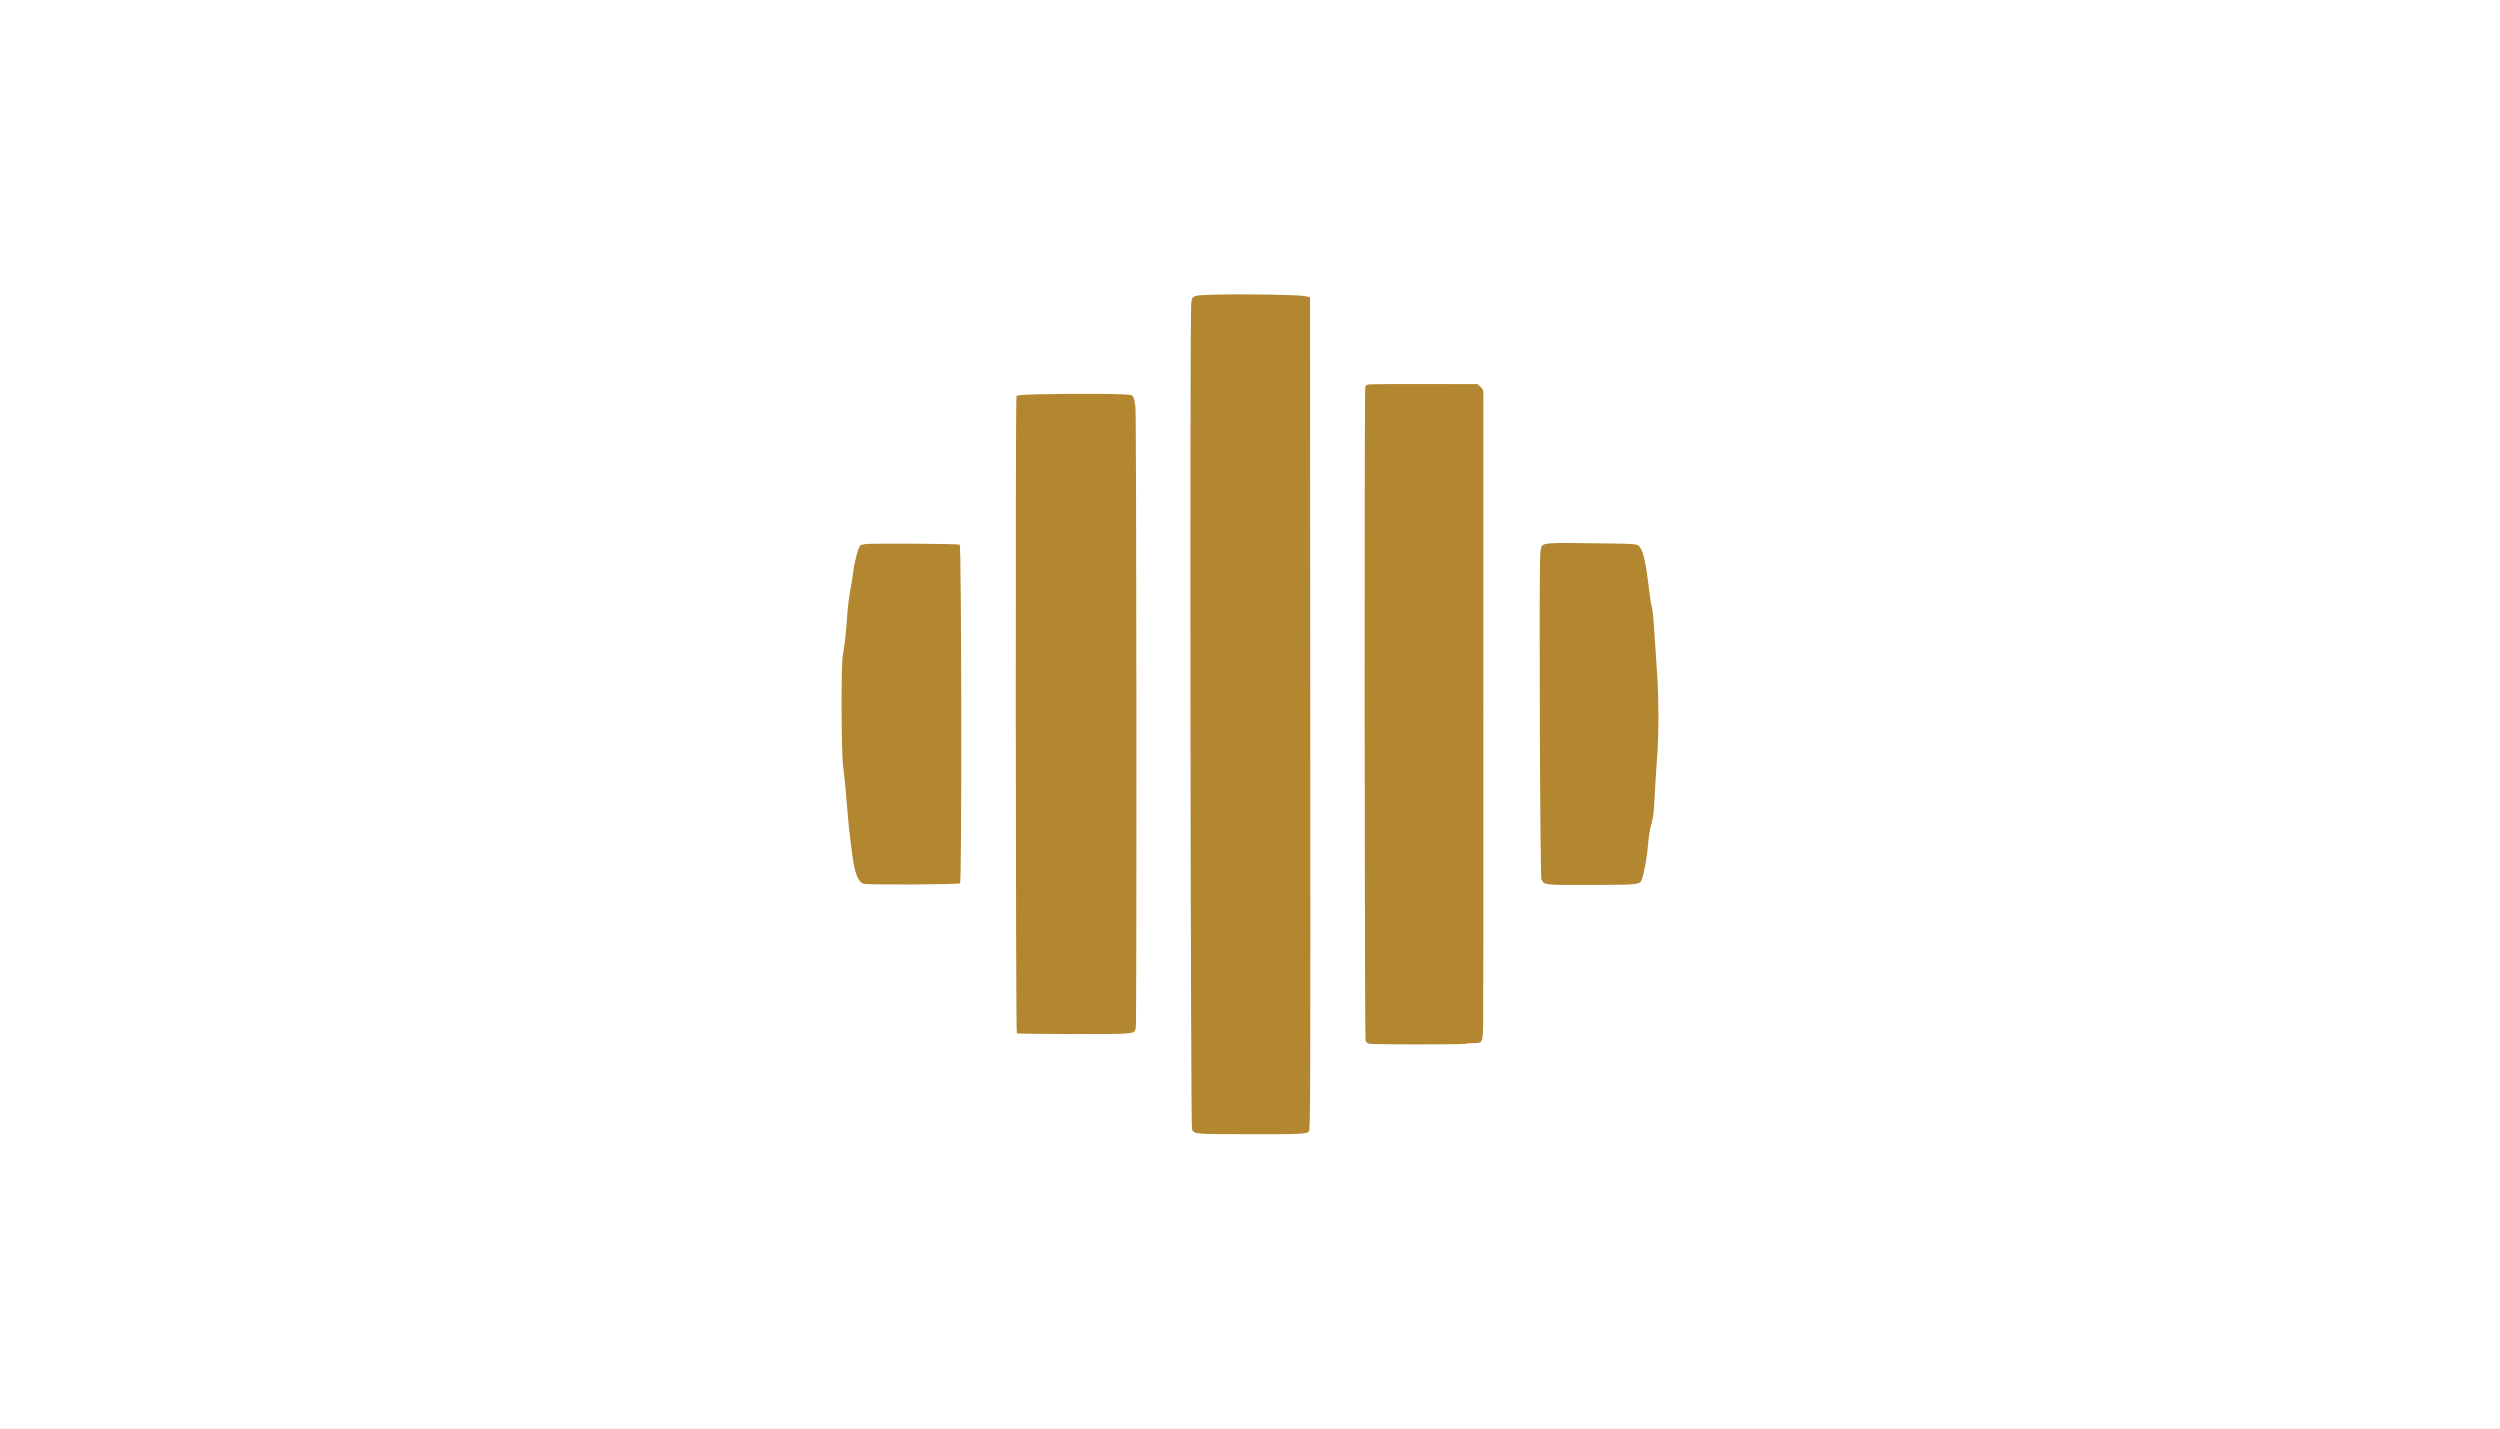
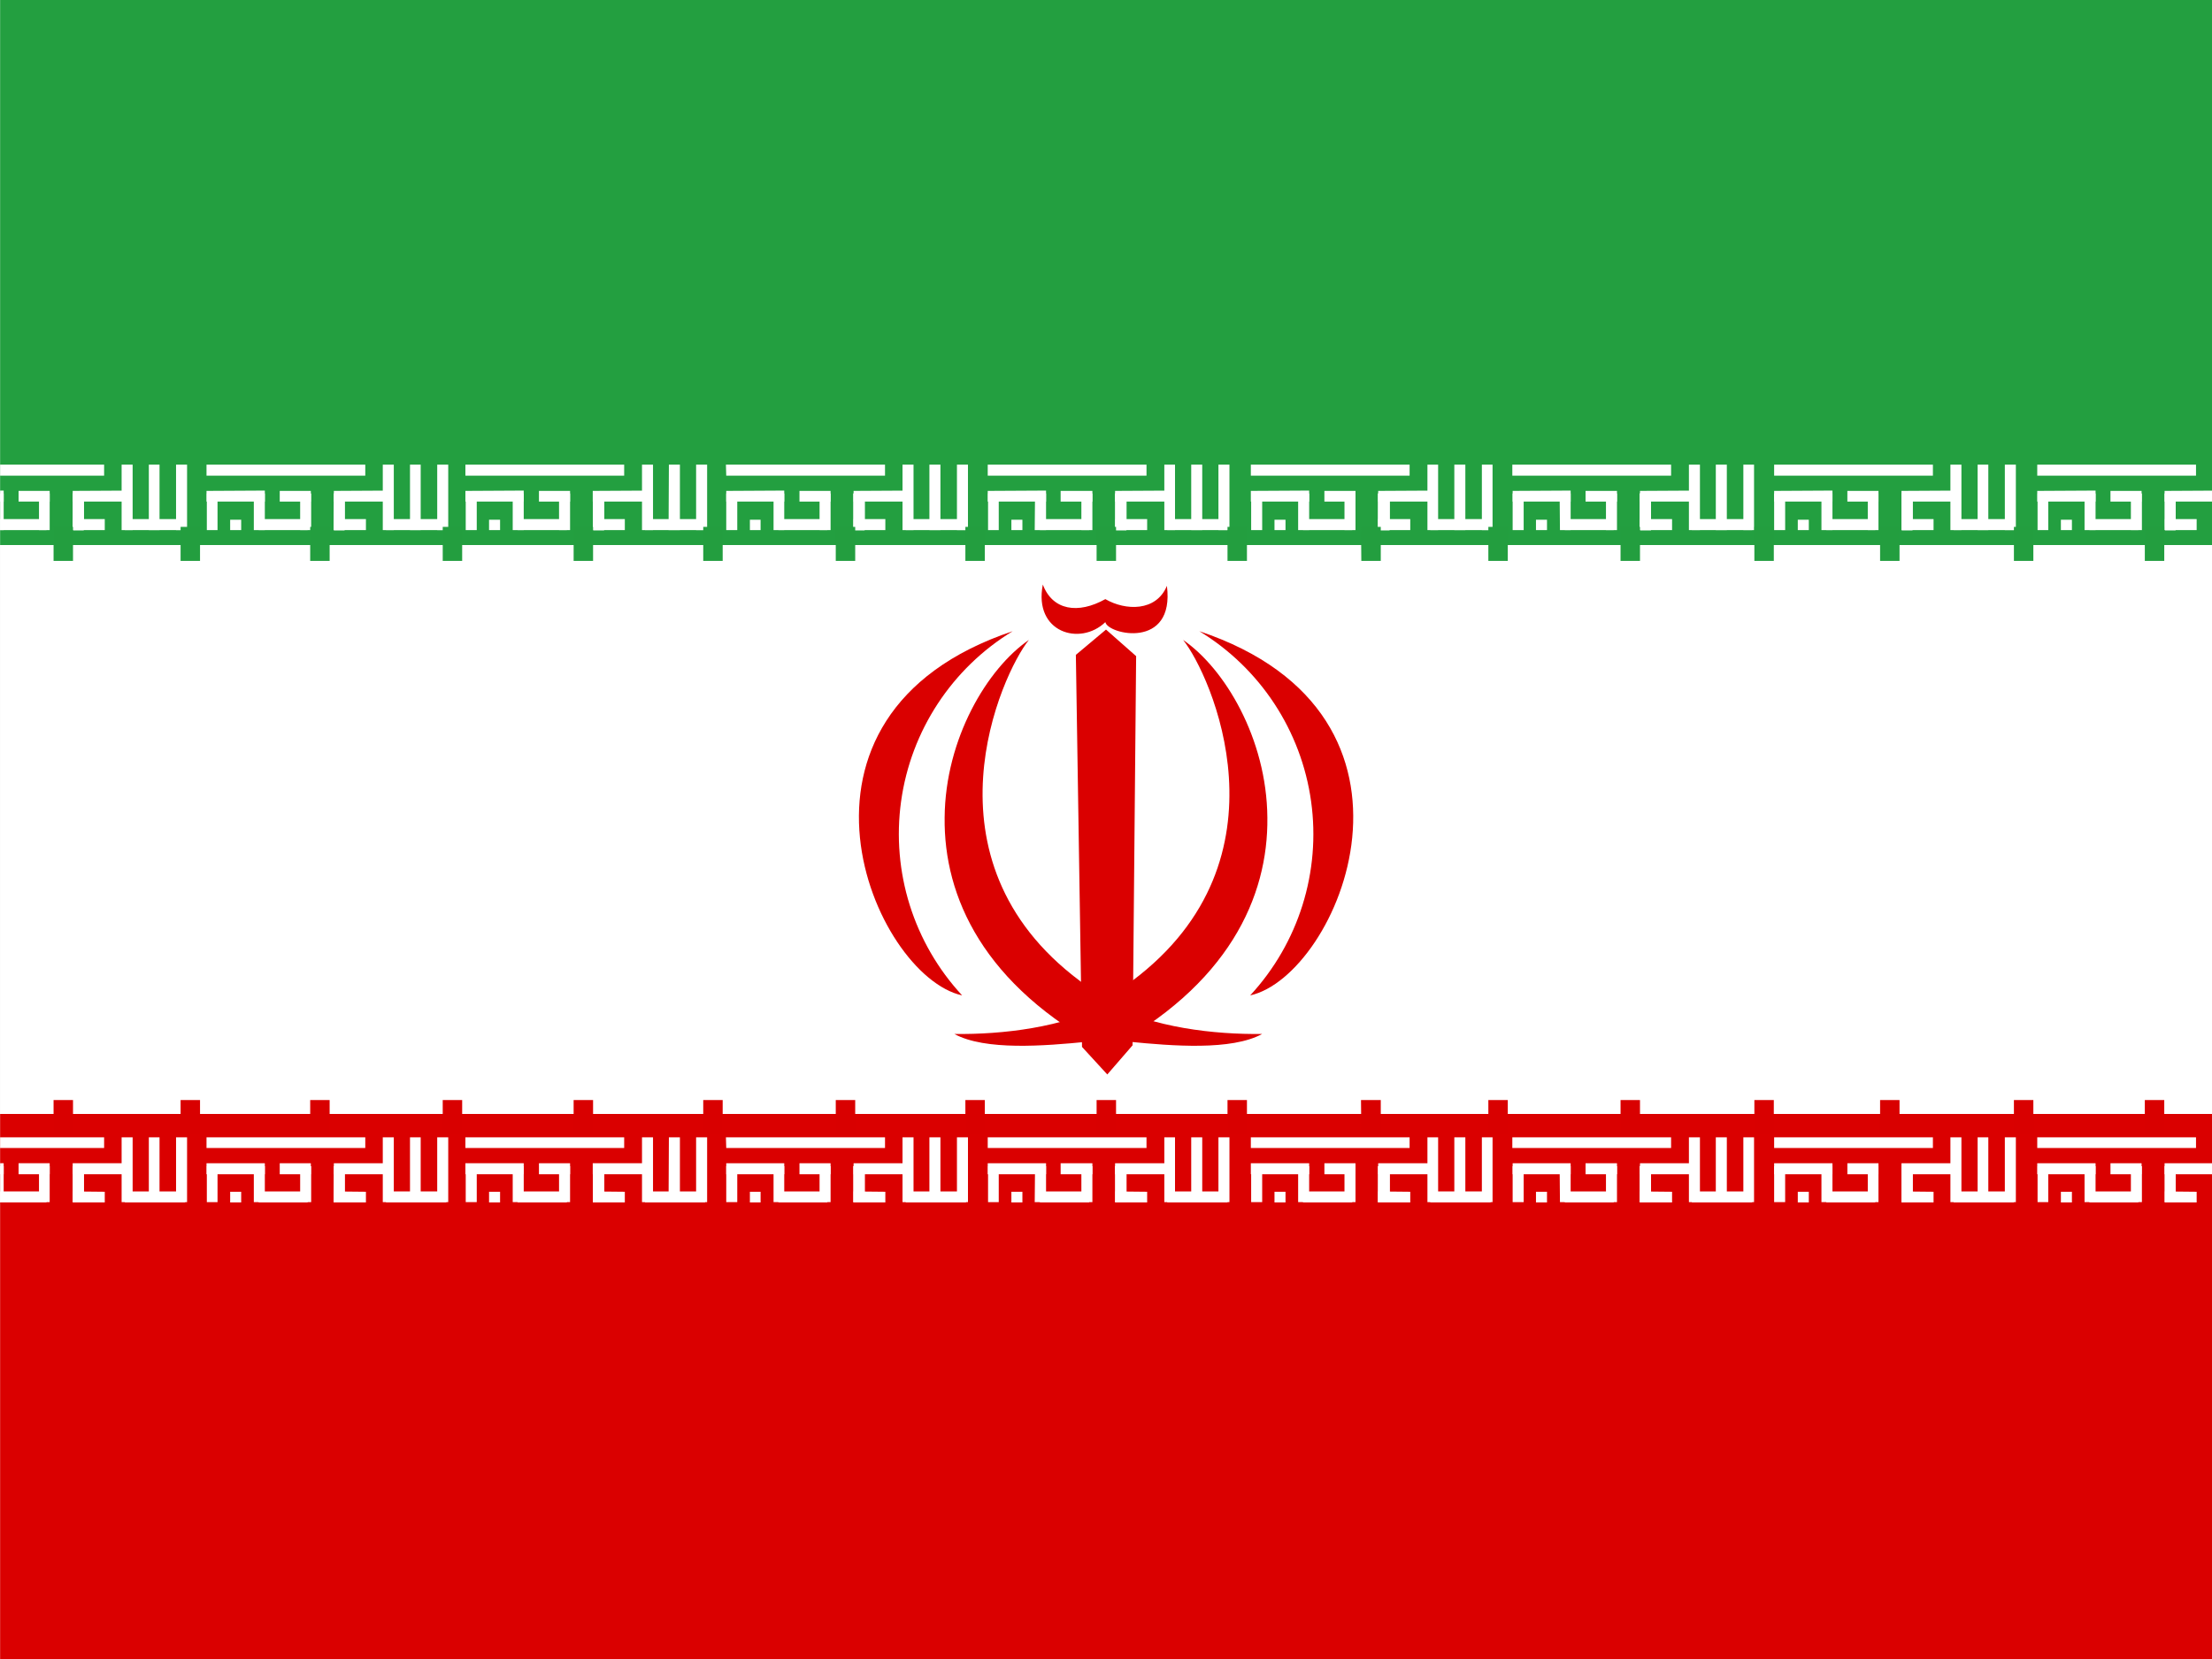
- <svg xmlns="http://www.w3.org/2000/svg" width="630" height="360" version="1.1" id="svg903">
-   <defs id="defs907" />
-   <g id="g1088">
-     <rect fill="#da0000" style="fill:#ffffff;fill-opacity:1" id="rect863" height="360" width="630" />
-     <g style="stroke-width:1.641" transform="matrix(0.6092809,0,0,0.6092809,192.548,44.28809)" id="svgg">
-       <path style="fill:#b38630;fill-rule:evenodd;stroke:none;stroke-width:1.641" id="path0" d="m 186.8,49.17 c -9.917,0.278 -9.79,0.229 -10.138,3.912 -0.622,6.594 -0.288,340.107 0.342,341.326 1.033,1.998 0.869,1.984 23.264,2.015 21.999,0.031 24.088,-0.069 25.118,-1.207 0.561,-0.621 0.612,-17.527 0.518,-172.852 L 225.8,50.2 223.579,49.761 C 220.859,49.224 198.002,48.857 186.8,49.17 m 63.746,37.104 c -1.476,0.149 -1.681,0.3 -1.9,1.397 -0.415,2.072 -0.286,268.972 0.13,270.066 0.249,0.654 0.81,1.084 1.658,1.271 1.702,0.373 39.358,0.368 39.963,-0.006 0.259,-0.16 1.61,-0.285 3.002,-0.277 3.794,0.022 3.867,-0.121 4.026,-7.809 0.071,-3.474 0.106,-62.926 0.077,-132.116 -0.03,-69.19 -0.029,-126.811 0,-128.046 0.048,-2.01 -0.073,-2.368 -1.15,-3.4 L 295.148,86.2 273.674,86.154 c -11.811,-0.026 -22.218,0.028 -23.128,0.12 m -136.261,4.108 c -7.855,0.18 -9.581,0.323 -9.895,0.818 -0.476,0.752 -0.334,262.99 0.143,263.467 0.184,0.183 10.812,0.333 23.618,0.333 25.869,0 25.052,0.084 25.594,-2.623 0.441,-2.206 0.293,-253.894 -0.152,-256.777 -0.615,-3.992 -0.737,-4.342 -1.698,-4.857 -1.008,-0.541 -21.261,-0.735 -37.61,-0.361 M 326,152.003 c -4.575,0.311 -4.672,0.414 -4.987,5.29 -0.529,8.189 -0.062,132.821 0.501,133.807 1.333,2.333 1,2.298 20.72,2.228 20.079,-0.071 20.093,-0.073 20.927,-2.621 0.973,-2.969 2.068,-9.217 2.44,-13.912 0.217,-2.753 0.675,-5.993 1.017,-7.2 1.17,-4.131 1.369,-5.663 1.761,-13.524 0.216,-4.329 0.685,-11.741 1.042,-16.471 0.707,-9.365 0.615,-25.356 -0.206,-35.8 -0.242,-3.08 -0.682,-9.74 -0.977,-14.8 -0.296,-5.06 -0.75,-9.734 -1.01,-10.386 -0.26,-0.652 -0.82,-4.162 -1.245,-7.8 -1.416,-12.142 -2.66,-16.968 -4.645,-18.014 -0.913,-0.481 -3.238,-0.62 -11.738,-0.703 -5.83,-0.056 -12.85,-0.146 -15.6,-0.2 -2.75,-0.053 -6.35,-0.005 -8,0.106 m -284.083,0.343 c -1.036,0.158 -1.969,0.372 -2.073,0.476 -0.829,0.829 -2.4,6.496 -2.878,10.378 -0.311,2.53 -0.925,6.4 -1.364,8.6 -0.44,2.2 -0.979,6.61 -1.199,9.8 -0.543,7.895 -1.13,13.225 -1.85,16.8 -0.741,3.687 -0.614,40.926 0.157,46 0.251,1.65 0.749,6.42 1.106,10.6 0.358,4.18 0.804,9.4 0.991,11.6 0.188,2.2 0.531,5.44 0.762,7.2 0.231,1.76 0.624,4.82 0.872,6.8 0.973,7.75 2.454,11.563 4.752,12.236 1.694,0.496 39.369,0.336 39.874,-0.169 0.765,-0.766 0.602,-139.752 -0.164,-140.08 -0.92,-0.395 -36.538,-0.615 -38.986,-0.241" />
+ <svg xmlns="http://www.w3.org/2000/svg" id="flag-icons-ir" viewBox="0 0 640 480">
+   <defs>
+     <clipPath id="ir-a">
+       <path fill-opacity=".7" d="M-85.3 0h682.7v512H-85.3z" />
+     </clipPath>
+   </defs>
+   <g fill-rule="evenodd" clip-path="url(#ir-a)" transform="translate(80)scale(.9375)">
+     <path fill="#fff" d="M-192 0h896v512h-896z" />
+     <path fill="#da0000" d="M-192 343.8h896V512h-896z" />
+     <g fill="#fff" stroke-width="1pt">
+       <path d="M-21.6 351h49v3.3h-49zm7.3 16.8h3.4v3.3h-3.4zm41.9 0v3.3h-9.8v-3.4zm5.2-16.8h3.4v20h-3.4z" />
+       <path d="M52.4 367.7v3.4H33.8v-3.4zm-34.6-7.9H21v11.3h-3.3z" />
+       <path d="M49.6 351H53v20h-3.4zm-8.4 0h3.3v20h-3.3zm-44.8 8v3.4h-18V359zm39.3 0v3.4h-18V359z" />
+       <path d="M17.8 359.9H21V371h-3.3z" />
+       <path d="M17.8 359.9H21V371h-3.3z" />
+       <path d="M17.8 359.9H21V371h-3.3zm-39.3 0h3.3V371h-3.3zm28.8 0h3.4V371H7.3zm-14.3 0h3.4V371H-7z" />
+       <path d="M9.6 367.7v3.4H-5.5v-3.4zm1-8.7v3.4H1V359z" />
+     </g>
+     <g fill="#fff" stroke-width="1pt">
+       <path d="M-102.2 351h49v3.3h-49zm7.3 16.8h3.4v3.3H-95zm41.9 0v3.3h-9.8v-3.4zm5.2-16.8h3.4v20h-3.4z" />
+       <path d="M-28.2 367.7v3.4h-18.6v-3.4zm-34.6-7.9h3.3v11.3h-3.3z" />
+       <path d="M-31 351h3.4v20H-31zm-8.4 0h3.3v20h-3.3zm-44.8 8v3.4h-18V359zm39.3 0v3.4h-18V359z" />
+       <path d="M-62.8 359.9h3.3V371h-3.3z" />
+       <path d="M-62.8 359.9h3.3V371h-3.3z" />
+       <path d="M-62.8 359.9h3.3V371h-3.3zm-39.3 0h3.3V371h-3.3zm28.8 0h3.3V371h-3.3zm-14.3 0h3.4V371h-3.4z" />
+       <path d="M-71 367.7v3.4h-15v-3.4zm1-8.7v3.4h-9.6V359z" />
+     </g>
+     <g fill="#fff" stroke-width="1pt">
+       <path d="M58.3 351h49v3.3h-49zm7.3 16.8H69v3.3h-3.4zm41.9 0v3.3h-9.8v-3.4zm5.3-16.8h3.4v20h-3.4z" />
+       <path d="M132.3 367.7v3.4h-18.6v-3.4zm-34.6-7.9h3.4v11.3h-3.4z" />
+       <path d="M129.5 351h3.4v20h-3.4zm-8.4 0h3.4v20H121zm-44.8 8v3.4h-18V359zm39.3 0v3.4h-18V359z" />
+       <path d="M97.7 359.9h3.4V371h-3.4z" />
+       <path d="M97.7 359.9h3.4V371h-3.4z" />
+       <path d="M97.7 359.9h3.4V371h-3.4zm-39.3 0h3.4V371h-3.4zm28.8 0h3.4V371h-3.4zm-14.3 0h3.4V371h-3.4z" />
+       <path d="M89.6 367.7v3.4H74.4v-3.4zm1-8.7v3.4H81V359z" />
+     </g>
+     <g fill="#fff" stroke-width="1pt">
+       <path d="M622.7 351h49v3.3h-49zm7.3 16.8h3.4v3.3H630zm41.9 0v3.3H662v-3.4zm5.3-16.8h3.3v20h-3.4z" />
+       <path d="M696.7 367.7v3.4H678v-3.4zm-34.6-7.9h3.4v11.3H662z" />
+       <path d="M694 351h3.3v20h-3.4zm-8.5 0h3.4v20h-3.4zm-44.8 8v3.4h-18V359zm39.3 0v3.4h-18V359z" />
+       <path d="M662 359.9h3.5V371H662z" />
+       <path d="M662 359.9h3.5V371H662z" />
+       <path d="M662 359.9h3.5V371H662zm-39.2 0h3.4V371h-3.4zm28.8 0h3.4V371h-3.4zm-14.3 0h3.4V371h-3.4z" />
+       <path d="M654 367.7v3.4h-15.2v-3.4zm1-8.7v3.4h-9.6V359z" />
+     </g>
+     <g fill="#fff" stroke-width="1pt">
+       <path d="M138.7 351h49.1v3.3h-49zm7.4 16.8h3.3v3.3h-3.3zm41.8 0v3.3h-9.8v-3.4zm5.3-16.8h3.4v20h-3.4z" />
+       <path d="M212.8 367.7v3.4h-18.6v-3.4zm-34.7-7.9h3.4v11.3h-3.4z" />
+       <path d="M210 351h3.4v20H210zm-8.5 0h3.4v20h-3.4zm-44.8 8v3.4h-17.9V359zm39.3 0v3.4h-17.9V359z" />
+       <path d="M178.1 359.9h3.4V371h-3.4z" />
+       <path d="M178.1 359.9h3.4V371h-3.4z" />
+       <path d="M178.1 359.9h3.4V371h-3.4zm-39.3 0h3.4V371h-3.4zm28.8 0h3.4V371h-3.4zm-14.2 0h3.3V371h-3.3z" />
+       <path d="M170 367.7v3.4h-15.1v-3.4zm1-8.7v3.4h-9.6V359z" />
+     </g>
+     <g fill="#fff" stroke-width="1pt">
+       <path d="M219.5 351h49v3.3h-49zm7.3 16.8h3.4v3.3h-3.4zm41.9 0v3.3h-9.8v-3.4zM274 351h3.3v20H274z" />
+       <path d="M293.5 367.7v3.4h-18.6v-3.4zm-34.6-7.9h3.4v11.3h-3.4z" />
+       <path d="M290.7 351h3.4v20h-3.4zm-8.4 0h3.4v20h-3.4zm-44.8 8v3.4h-18V359zm39.3 0v3.4h-18V359z" />
+       <path d="M258.9 359.9h3.4V371h-3.4z" />
+       <path d="M258.9 359.9h3.4V371h-3.4z" />
+       <path d="M258.9 359.9h3.4V371h-3.4zm-39.3 0h3.3V371h-3.3zm28.8 0h3.4V371h-3.4zm-14.3 0h3.4V371H234z" />
+       <path d="M250.8 367.7v3.4h-15.2v-3.4zm1-8.7v3.4H242V359z" />
+     </g>
+     <path fill="#239f40" d="M-192 0h896v168.2h-896z" />
+     <g fill="#fff" stroke-width="1pt">
+       <path d="M300.7 351h49v3.3h-49zm7.3 16.8h3.4v3.3H308zm41.9 0v3.3H340v-3.4zm5.3-16.8h3.3v20h-3.3z" />
+       <path d="M374.7 367.7v3.4h-18.6v-3.4zm-34.6-7.9h3.4v11.3H340z" />
+       <path d="M372 351h3.3v20H372zm-8.5 0h3.4v20h-3.4zm-44.8 8v3.4h-18V359zm39.3 0v3.4h-18V359z" />
+       <path d="M340 359.9h3.5V371H340z" />
+       <path d="M340 359.9h3.5V371H340z" />
+       <path d="M340 359.9h3.5V371H340zm-39.2 0h3.4V371h-3.4zm28.8 0h3.4V371h-3.4zm-14.3 0h3.4V371h-3.4z" />
+       <path d="M332 367.7v3.4h-15.2v-3.4zm1-8.7v3.4h-9.6V359z" />
+     </g>
+     <g fill="#fff" stroke-width="1pt">
+       <path d="M381.4 351h49v3.3h-49zm7.3 16.8h3.4v3.3h-3.4zm42 0v3.3h-9.9v-3.4zm5.2-16.8h3.4v20h-3.4z" />
+       <path d="M455.4 367.7v3.4h-18.6v-3.4zm-34.6-7.9h3.4v11.3h-3.4z" />
+       <path d="M452.7 351h3.3v20h-3.3zm-8.5 0h3.4v20h-3.4zm-44.8 8v3.4h-17.9V359zm39.3 0v3.4h-17.9V359z" />
+       <path d="M420.8 359.9h3.4V371h-3.4z" />
+       <path d="M420.8 359.9h3.4V371h-3.4z" />
+       <path d="M420.8 359.9h3.4V371h-3.4zm-39.3 0h3.4V371h-3.4zm28.8 0h3.4V371h-3.4zm-14.3 0h3.4V371h-3.3z" />
+       <path d="M412.7 367.7v3.4h-15.1v-3.4zm1-8.7v3.4H404V359z" />
+     </g>
+     <g fill="#fff" stroke-width="1pt">
+       <path d="M462.2 351h49v3.3h-49zm7.3 16.8h3.4v3.3h-3.4zm41.9 0v3.3h-9.8v-3.4zm5.2-16.8h3.4v20h-3.4z" />
+       <path d="M536.2 367.7v3.4h-18.6v-3.4zm-34.7-7.9h3.4v11.3h-3.4z" />
+       <path d="M533.4 351h3.4v20h-3.4zm-8.4 0h3.3v20H525zm-44.8 8v3.4h-18V359zm39.3 0v3.4h-18V359z" />
+       <path d="M501.6 359.9h3.3V371h-3.3z" />
+       <path d="M501.6 359.9h3.3V371h-3.3z" />
+       <path d="M501.6 359.9h3.3V371h-3.3zm-39.4 0h3.4V371h-3.4zm28.9 0h3.3V371h-3.3zm-14.3 0h3.4V371h-3.4z" />
+       <path d="M493.4 367.7v3.4h-15.1v-3.4zm1-8.7v3.4h-9.6V359z" />
+     </g>
+     <g fill="#fff" stroke-width="1pt">
+       <path d="M543.4 351h49v3.3h-49zm7.3 16.8h3.4v3.3h-3.4zm41.9 0v3.3h-9.8v-3.4zm5.2-16.8h3.4v20h-3.4z" />
+       <path d="M617.4 367.7v3.4h-18.6v-3.4zm-34.6-7.9h3.3v11.3h-3.3z" />
+       <path d="M614.6 351h3.4v20h-3.4zm-8.4 0h3.3v20h-3.3zm-44.8 8v3.4h-18V359zm39.3 0v3.4h-18V359z" />
+       <path d="M582.8 359.9h3.3V371h-3.3z" />
+       <path d="M582.8 359.9h3.3V371h-3.3z" />
+       <path d="M582.8 359.9h3.3V371h-3.3zm-39.3 0h3.3V371h-3.3zm28.8 0h3.4V371h-3.4zm-14.3 0h3.4V371H558z" />
+       <path d="M574.6 367.7v3.4h-15.1v-3.4zm1-8.7v3.4H566V359z" />
+     </g>
+     <g fill="#fff" stroke-width="1pt">
+       <path d="M-183.8 351h49v3.3h-49zm7.3 16.8h3.4v3.3h-3.4zm42 0v3.3h-9.9v-3.4zm5.2-16.8h3.4v20h-3.4z" />
+       <path d="M-109.8 367.7v3.4h-18.6v-3.4zm-34.6-7.9h3.4v11.3h-3.4z" />
+       <path d="M-112.5 351h3.3v20h-3.3zm-8.5 0h3.4v20h-3.4zm-44.8 8v3.4h-17.9V359zm39.3 0v3.4h-17.9V359z" />
+       <path d="M-144.4 359.9h3.4V371h-3.4z" />
+       <path d="M-144.4 359.9h3.4V371h-3.4z" />
+       <path d="M-144.4 359.9h3.4V371h-3.4zm-39.3 0h3.4V371h-3.4zm28.8 0h3.4V371h-3.4zm-14.3 0h3.4V371h-3.4z" />
+       <path d="M-152.5 367.7v3.4h-15.2v-3.4zm1-8.7v3.4h-9.6V359z" />
+     </g>
+     <g fill="#fff" stroke-width="1pt">
+       <path d="M-21.6 143.4h49v3.4h-49zm7.3 17h3.4v3.2h-3.4zm41.9-.2v3.4h-9.8v-3.4zm5.2-16.8h3.4v20.2h-3.4z" />
+       <path d="M52.4 160.2v3.4H33.8v-3.4zm-34.6-7.9H21v11.3h-3.3z" />
+       <path d="M49.6 143.4H53v20.2h-3.4zm-8.4 0h3.3v20.2h-3.3zm-44.8 8v3.4h-18v-3.3zm39.3 0v3.4h-18v-3.3z" />
+       <path d="M17.8 152.3H21v11.3h-3.3z" />
+       <path d="M17.8 152.3H21v11.3h-3.3z" />
+       <path d="M17.8 152.3H21v11.3h-3.3zm-39.3 0h3.3v11.3h-3.3zm28.8 0h3.4v11.3H7.3zm-14.3 0h3.4v11.3H-7z" />
+       <path d="M9.6 160.2v3.4H-5.5v-3.4zm1-8.7v3.3H1v-3.3z" />
+     </g>
+     <g fill="#fff" stroke-width="1pt">
+       <path d="M-102.2 143.4h49v3.4h-49zm7.3 17h3.4v3.2H-95zm41.9-.2v3.4h-9.8v-3.4zm5.2-16.8h3.4v20.2h-3.4z" />
+       <path d="M-28.2 160.2v3.4h-18.6v-3.4zm-34.6-7.9h3.3v11.3h-3.3z" />
+       <path d="M-31 143.4h3.4v20.2H-31zm-8.4 0h3.3v20.2h-3.3zm-44.8 8v3.4h-18v-3.3zm39.3 0v3.4h-18v-3.3z" />
+       <path d="M-62.8 152.3h3.3v11.3h-3.3z" />
+       <path d="M-62.8 152.3h3.3v11.3h-3.3z" />
+       <path d="M-62.8 152.3h3.3v11.3h-3.3zm-39.3 0h3.3v11.3h-3.3zm28.8 0h3.3v11.3h-3.3zm-14.3 0h3.4v11.3h-3.4z" />
+       <path d="M-71 160.2v3.4h-15v-3.4zm1-8.7v3.3h-9.6v-3.3z" />
+     </g>
+     <g fill="#fff" stroke-width="1pt">
+       <path d="M58.3 143.4h49v3.4h-49zm7.3 17H69v3.2h-3.4zm41.9-.2v3.4h-9.8v-3.4zm5.3-16.8h3.4v20.2h-3.4z" />
+       <path d="M132.3 160.2v3.4h-18.6v-3.4zm-34.6-7.9h3.4v11.3h-3.4z" />
+       <path d="M129.5 143.4h3.4v20.2h-3.4zm-8.4 0h3.4v20.2H121zm-44.8 8v3.4h-18v-3.3zm39.3 0v3.4h-18v-3.3z" />
+       <path d="M97.7 152.3h3.4v11.3h-3.4z" />
+       <path d="M97.7 152.3h3.4v11.3h-3.4z" />
+       <path d="M97.7 152.3h3.4v11.3h-3.4zm-39.3 0h3.4v11.3h-3.4zm28.8 0h3.4v11.3h-3.4zm-14.3 0h3.4v11.3h-3.4z" />
+       <path d="M89.6 160.2v3.4H74.4v-3.4zm1-8.7v3.3H81v-3.3z" />
+     </g>
+     <g fill="#fff" stroke-width="1pt">
+       <path d="M622.7 143.4h49v3.4h-49zm7.3 17h3.4v3.2H630zm41.9-.2v3.4H662v-3.4zm5.3-16.8h3.3v20.2h-3.4z" />
+       <path d="M696.7 160.2v3.4H678v-3.4zm-34.6-7.9h3.4v11.3H662z" />
+       <path d="M694 143.4h3.3v20.2h-3.4zm-8.5 0h3.4v20.2h-3.4zm-44.8 8v3.4h-18v-3.3zm39.3 0v3.4h-18v-3.3z" />
+       <path d="M662 152.3h3.5v11.3H662z" />
+       <path d="M662 152.3h3.5v11.3H662z" />
+       <path d="M662 152.3h3.5v11.3H662zm-39.2 0h3.4v11.3h-3.4zm28.8 0h3.4v11.3h-3.4zm-14.3 0h3.4v11.3h-3.4z" />
+       <path d="M654 160.2v3.4h-15.2v-3.4zm1-8.7v3.3h-9.6v-3.3z" />
+     </g>
+     <g fill="#fff" stroke-width="1pt">
+       <path d="M138.7 143.4h49.1v3.4h-49zm7.4 17h3.3v3.2h-3.3zm41.8-.2v3.4h-9.8v-3.4zm5.3-16.8h3.4v20.2h-3.4z" />
+       <path d="M212.8 160.2v3.4h-18.6v-3.4zm-34.7-7.9h3.4v11.3h-3.4z" />
+       <path d="M210 143.4h3.4v20.2H210zm-8.5 0h3.4v20.2h-3.4zm-44.8 8v3.4h-17.9v-3.3zm39.3 0v3.4h-17.9v-3.3z" />
+       <path d="M178.1 152.3h3.4v11.3h-3.4z" />
+       <path d="M178.1 152.3h3.4v11.3h-3.4z" />
+       <path d="M178.1 152.3h3.4v11.3h-3.4zm-39.3 0h3.4v11.3h-3.4zm28.8 0h3.4v11.3h-3.4zm-14.2 0h3.3v11.3h-3.3z" />
+       <path d="M170 160.2v3.4h-15.1v-3.4zm1-8.7v3.3h-9.6v-3.3z" />
+     </g>
+     <g fill="#fff" stroke-width="1pt">
+       <path d="M219.5 143.4h49v3.4h-49zm7.3 17h3.4v3.2h-3.4zm41.9-.2v3.4h-9.8v-3.4zm5.3-16.8h3.3v20.2H274z" />
+       <path d="M293.5 160.2v3.4h-18.6v-3.4zm-34.6-7.9h3.4v11.3h-3.4z" />
+       <path d="M290.7 143.4h3.4v20.2h-3.4zm-8.4 0h3.4v20.2h-3.4zm-44.8 8v3.4h-18v-3.3zm39.3 0v3.4h-18v-3.3z" />
+       <path d="M258.9 152.3h3.4v11.3h-3.4z" />
+       <path d="M258.9 152.3h3.4v11.3h-3.4z" />
+       <path d="M258.9 152.3h3.4v11.3h-3.4zm-39.3 0h3.3v11.3h-3.3zm28.8 0h3.4v11.3h-3.4zm-14.3 0h3.4v11.3H234z" />
+       <path d="M250.8 160.2v3.4h-15.2v-3.4zm1-8.7v3.3H242v-3.3z" />
+     </g>
+     <g fill="#fff" stroke-width="1pt">
+       <path d="M300.7 143.4h49v3.4h-49zm7.3 17h3.4v3.2H308zm41.9-.2v3.4H340v-3.4zm5.3-16.8h3.3v20.2h-3.3z" />
+       <path d="M374.7 160.2v3.4h-18.6v-3.4zm-34.6-7.9h3.4v11.3H340z" />
+       <path d="M372 143.4h3.3v20.2H372zm-8.5 0h3.4v20.2h-3.4zm-44.8 8v3.4h-18v-3.3zm39.3 0v3.4h-18v-3.3z" />
+       <path d="M340 152.3h3.5v11.3H340z" />
+       <path d="M340 152.3h3.5v11.3H340z" />
+       <path d="M340 152.3h3.5v11.3H340zm-39.2 0h3.4v11.3h-3.4zm28.8 0h3.4v11.3h-3.4zm-14.3 0h3.4v11.3h-3.4z" />
+       <path d="M332 160.2v3.4h-15.2v-3.4zm1-8.7v3.3h-9.6v-3.3z" />
+     </g>
+     <g fill="#fff" stroke-width="1pt">
+       <path d="M381.4 143.4h49v3.4h-49zm7.3 17h3.4v3.2h-3.4zm42-.2v3.4h-9.9v-3.4zm5.2-16.8h3.4v20.2h-3.4z" />
+       <path d="M455.4 160.2v3.4h-18.6v-3.4zm-34.6-7.9h3.4v11.3h-3.4z" />
+       <path d="M452.7 143.4h3.3v20.2h-3.3zm-8.5 0h3.4v20.2h-3.4zm-44.8 8v3.4h-17.9v-3.3zm39.3 0v3.4h-17.9v-3.3z" />
+       <path d="M420.8 152.3h3.4v11.3h-3.4z" />
+       <path d="M420.8 152.3h3.4v11.3h-3.4z" />
+       <path d="M420.8 152.3h3.4v11.3h-3.4zm-39.3 0h3.4v11.3h-3.4zm28.8 0h3.4v11.3h-3.4zm-14.3 0h3.4v11.3h-3.3z" />
+       <path d="M412.7 160.2v3.4h-15.1v-3.4zm1-8.7v3.3H404v-3.3z" />
+     </g>
+     <g fill="#fff" stroke-width="1pt">
+       <path d="M462.2 143.4h49v3.4h-49zm7.3 17h3.4v3.2h-3.4zm41.9-.2v3.4h-9.8v-3.4zm5.2-16.8h3.4v20.2h-3.4z" />
+       <path d="M536.2 160.2v3.4h-18.6v-3.4zm-34.7-7.9h3.4v11.3h-3.4z" />
+       <path d="M533.4 143.4h3.4v20.2h-3.4zm-8.4 0h3.3v20.2H525zm-44.8 8v3.4h-18v-3.3zm39.3 0v3.4h-18v-3.3z" />
+       <path d="M501.6 152.3h3.3v11.3h-3.3z" />
+       <path d="M501.6 152.3h3.3v11.3h-3.3z" />
+       <path d="M501.6 152.3h3.3v11.3h-3.3zm-39.4 0h3.4v11.3h-3.4zm28.9 0h3.3v11.3h-3.3zm-14.3 0h3.4v11.3h-3.4z" />
+       <path d="M493.4 160.2v3.4h-15.1v-3.4zm1-8.7v3.3h-9.6v-3.3z" />
+     </g>
+     <g fill="#fff" stroke-width="1pt">
+       <path d="M543.4 143.4h49v3.4h-49zm7.3 17h3.4v3.2h-3.4zm41.9-.2v3.4h-9.8v-3.4zm5.2-16.8h3.4v20.2h-3.4z" />
+       <path d="M617.4 160.2v3.4h-18.6v-3.4zm-34.6-7.9h3.3v11.3h-3.3z" />
+       <path d="M614.6 143.4h3.4v20.2h-3.4zm-8.4 0h3.3v20.2h-3.3zm-44.8 8v3.4h-18v-3.3zm39.3 0v3.4h-18v-3.3z" />
+       <path d="M582.8 152.3h3.3v11.3h-3.3z" />
+       <path d="M582.8 152.3h3.3v11.3h-3.3z" />
+       <path d="M582.8 152.3h3.3v11.3h-3.3zm-39.3 0h3.3v11.3h-3.3zm28.8 0h3.4v11.3h-3.4zm-14.3 0h3.4v11.3H558z" />
+       <path d="M574.6 160.2v3.4h-15.1v-3.4zm1-8.7v3.3H566v-3.3z" />
+     </g>
+     <g fill="#fff" stroke-width="1pt">
+       <path d="M-183.8 143.4h49v3.4h-49zm7.3 17h3.4v3.2h-3.4zm42-.2v3.4h-9.9v-3.4zm5.2-16.8h3.4v20.2h-3.4z" />
+       <path d="M-109.8 160.2v3.4h-18.6v-3.4zm-34.6-7.9h3.4v11.3h-3.4z" />
+       <path d="M-112.5 143.4h3.3v20.2h-3.3zm-8.5 0h3.4v20.2h-3.4zm-44.8 8v3.4h-17.9v-3.3zm39.3 0v3.4h-17.9v-3.3z" />
+       <path d="M-144.4 152.3h3.4v11.3h-3.4z" />
+       <path d="M-144.4 152.3h3.4v11.3h-3.4z" />
+       <path d="M-144.4 152.3h3.4v11.3h-3.4zm-39.3 0h3.4v11.3h-3.4zm28.8 0h3.4v11.3h-3.4zm-14.3 0h3.4v11.3h-3.4z" />
+       <path d="M-152.5 160.2v3.4h-15.2v-3.4zm1-8.7v3.3h-9.6v-3.3z" />
+     </g>
+     <path fill="#d90000" d="M-68.8 339.5h6V350h-6zm160.5 0h6V350h-6zm-283.7 0h6V350h-6zm81.5 0h6V350h-6zm80.9 0h6V350h-6zm40 0h6V350h-6zm40.9 0h6V350h-6zm80.4 0h6V350h-6zm203 0h6.1V350h-6zm-162.1 0h6V350h-6zm40 0h6V350h-6zm40.5 0h6V350h-6zm40.4 0h6V350h-6zm323.2 0h6V350h-6zm-242.7 0h6V350h-6zm40.8 0h6V350h-6zm41.3 0h6V350h-6zm38.8 0h6V350h-6zm41.3 0h6V350h-6zm40.4 0h6V350h-6zm119.7 0h6V350h-6zm-38.8 0h6V350h-6zm-808.9 0h6V350h-6z" />
+     <path fill="#239e3f" d="M-68.8 162.6h6v10.5h-6zm160.5 0h6v10.5h-6zm-283.7 0h6v10.5h-6zm81.5 0h6v10.5h-6zm80.9 0h6v10.5h-6zm40 0h6v10.5h-6zm40.9 0h6v10.5h-6zm80.4 0h6v10.5h-6zm203 0h6.1v10.5h-6zm-162.1 0h6v10.5h-6zm40 0h6v10.5h-6zm40.5 0h6v10.5h-6zm40.4 0h6v10.5h-6zm323.2 0h6v10.5h-6zm-242.7 0h6v10.5h-6zm40.8 0h6v10.5h-6zm41.3 0h6v10.5h-6zm38.8 0h6v10.5h-6zm41.3 0h6v10.5h-6zm40.4 0h6v10.5h-6zm119.7 0h6v10.5h-6zm-38.8 0h6v10.5h-6zm-808.9 0h6v10.5h-6z" />
+     <g fill="#da0000">
+       <path d="M279.8 197.5c8.4 10.4 34.5 67.6-15.7 105.2-23.7 17.8-9 18.6-8.3 21.6 38-20.1 50.3-47.5 50-72-.2-24.4-13.2-46-26-54.8" />
+       <path d="M284.8 194.8a73.3 73.3 0 0 1 15.7 112.4c27.2-6 62-86.4-15.7-112.4m-57.6 0a73.3 73.3 0 0 0-15.6 112.4c-27.3-6-62-86.4 15.6-112.4" />
+       <path d="M232.2 197.5c-8.4 10.4-34.5 67.6 15.7 105.2 23.6 17.8 9 18.6 8.3 21.6-38-20.1-50.3-47.5-50-72 .2-24.4 13.2-46 26-54.8" />
+       <path d="M304.2 319.1c-14.9.2-33.6-2-47.5-9.3 2.3 4.5 4.2 7.3 6.5 11.7 13.2 1.3 31.5 2.8 41-2.4m-95 0c14.9.2 33.6-2 47.5-9.3-2.3 4.5-4.2 7.3-6.5 11.7-13.2 1.3-31.5 2.8-41-2.4m27.3-138.7c3 8 10.9 9.2 19.3 4.5 6.2 3.6 15.7 3.9 19-4.1 2.5 19.8-18.3 15-19 11.2-7.8 7.5-22.2 3.2-19.3-11.6" />
+       <path d="m256.4 331.6 7.8-9 1.1-120.1-9.3-8.2-9.3 7.8 1.9 121z" />
    </g>
  </g>
</svg>
